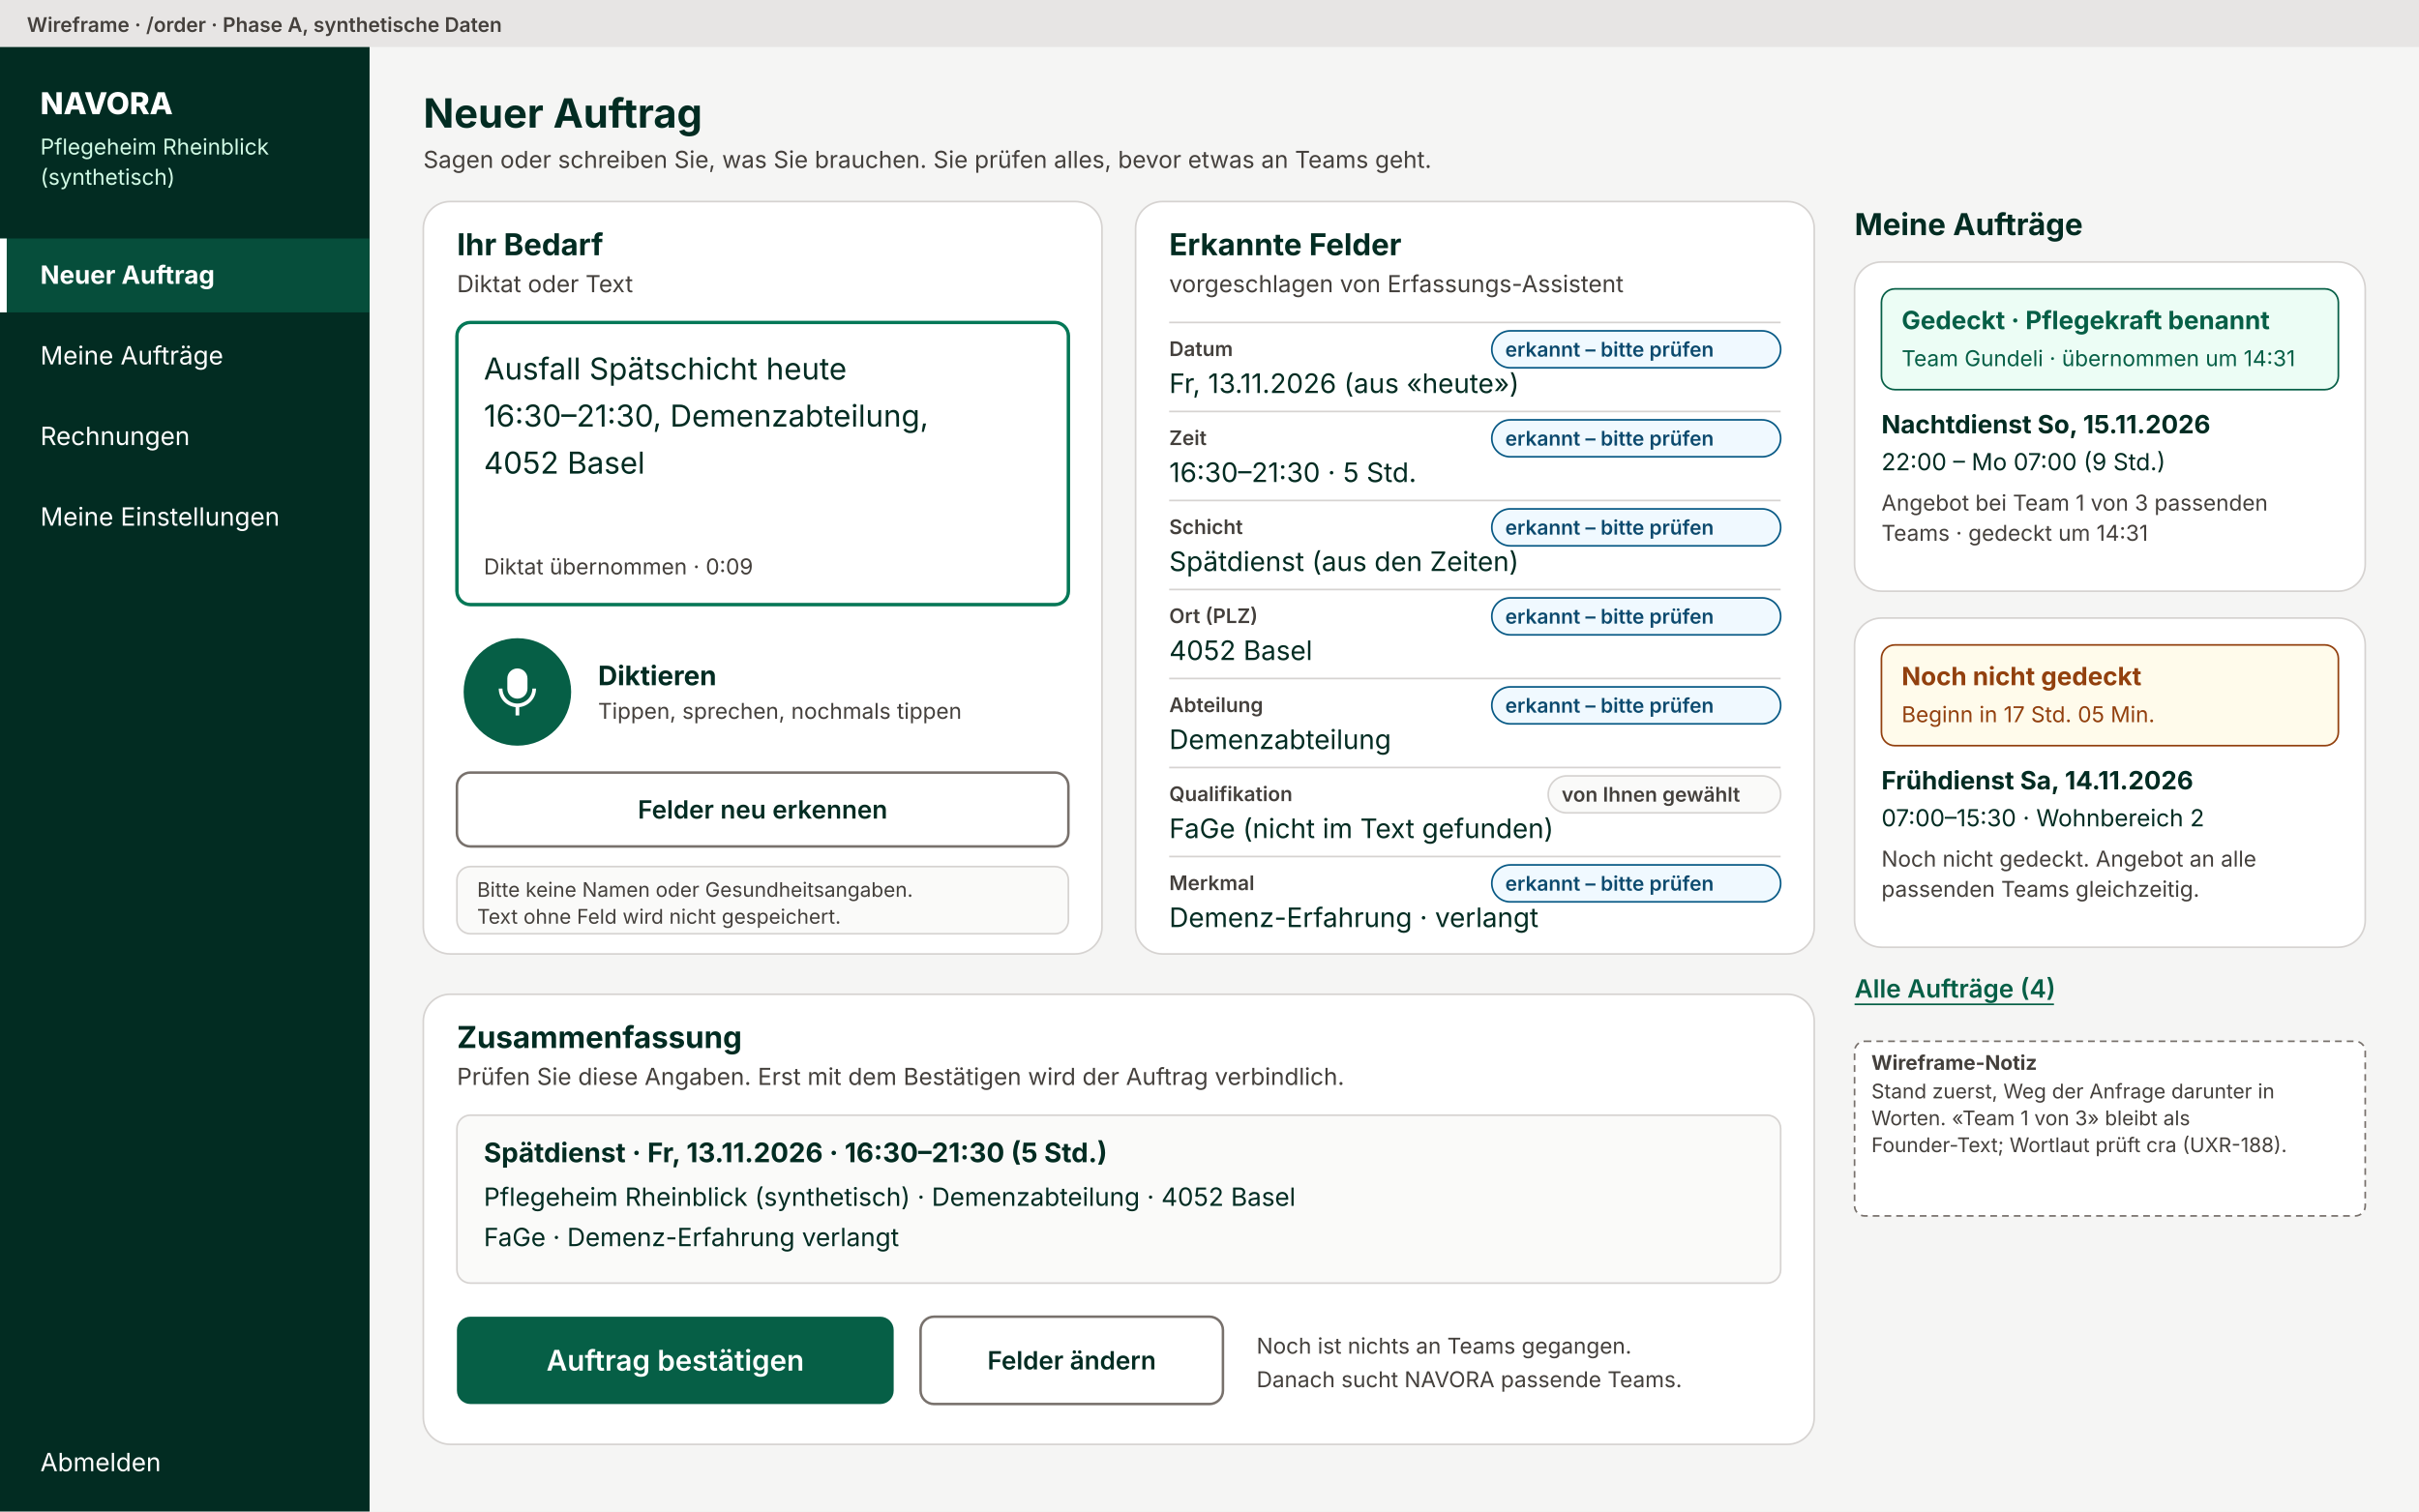
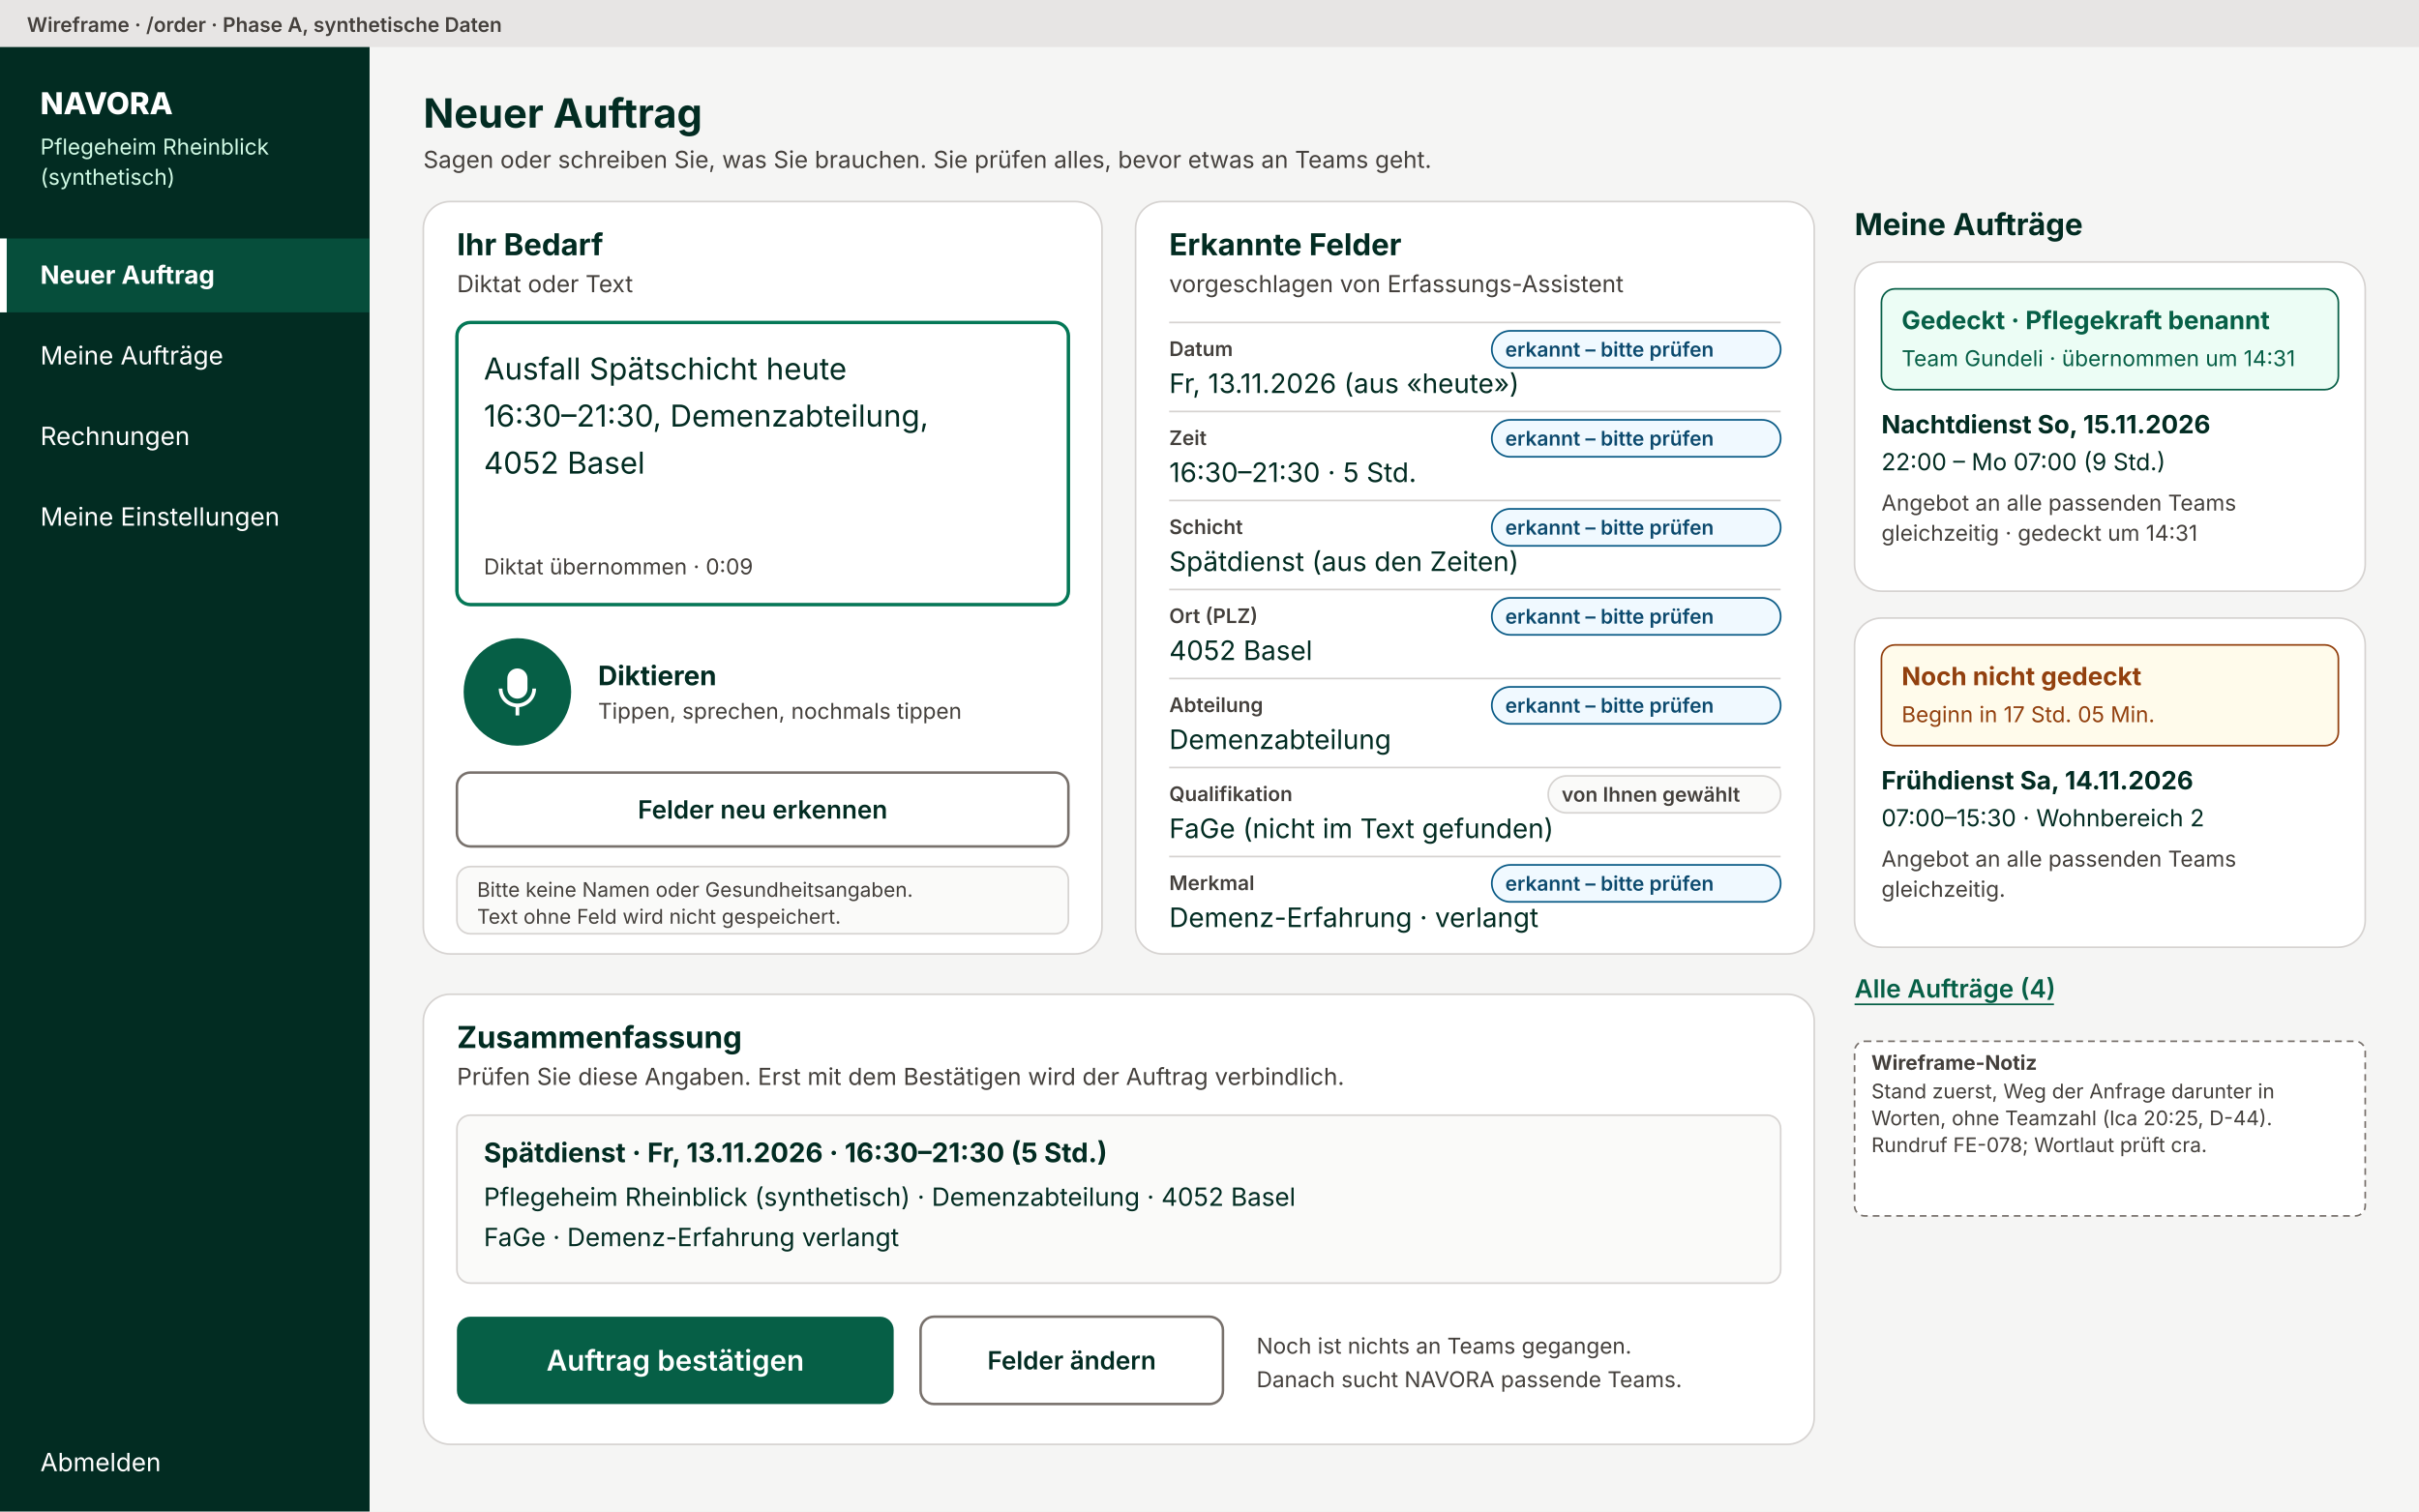
<svg xmlns="http://www.w3.org/2000/svg" width="1440" height="900" viewBox="0 0 1440 900" font-family="Inter, Arial, sans-serif" role="img" aria-label="Wireframe Auftraggeber-Portal /order">
  <rect x="0" y="0" width="1440" height="900" rx="0" fill="#f5f5f4" />
  <rect x="0" y="0" width="1440" height="28" rx="0" fill="#e7e5e4" />
  <text x="16" y="19" font-size="12" font-weight="600" fill="#44403c" text-anchor="start">Wireframe · /order · Phase A, synthetische Daten</text>
  <rect x="0" y="28" width="220" height="872" rx="0" fill="#022c22" />
  <text x="24" y="68" font-size="18" font-weight="800" fill="#ffffff" text-anchor="start">NAVORA</text>
  <text x="24" y="92" font-size="13" font-weight="400" fill="#d1fae5" text-anchor="start">Pflegeheim Rheinblick</text>
  <text x="24" y="110" font-size="13" font-weight="400" fill="#d1fae5" text-anchor="start">(synthetisch)</text>
  <rect x="0" y="142" width="220" height="44" rx="0" fill="#064e3b" />
  <rect x="0" y="142" width="4" height="44" rx="0" fill="#ffffff" />
  <text x="24" y="169" font-size="15" font-weight="700" fill="#ffffff" text-anchor="start">Neuer Auftrag</text>
  <text x="24" y="217" font-size="15" font-weight="400" fill="#ffffff" text-anchor="start">Meine Aufträge</text>
  <text x="24" y="265" font-size="15" font-weight="400" fill="#ffffff" text-anchor="start">Rechnungen</text>
  <text x="24" y="313" font-size="15" font-weight="400" fill="#ffffff" text-anchor="start">Meine Einstellungen</text>
  <text x="24" y="876" font-size="15" font-weight="400" fill="#ffffff" text-anchor="start">Abmelden</text>
  <text x="252" y="76" font-size="24" font-weight="700" fill="#022c22" text-anchor="start">Neuer Auftrag</text>
  <text x="252" y="100" font-size="14" font-weight="400" fill="#44403c" text-anchor="start">Sagen oder schreiben Sie, was Sie brauchen. Sie prüfen alles, bevor etwas an Teams geht.</text>
  <rect x="252" y="120" width="404" height="448" rx="16" fill="#ffffff" stroke="#d6d3d1" stroke-width="1" />
  <text x="272" y="152" font-size="18" font-weight="700" fill="#022c22" text-anchor="start">Ihr Bedarf</text>
  <text x="272" y="174" font-size="14" font-weight="400" fill="#44403c" text-anchor="start">Diktat oder Text</text>
  <rect x="272" y="192" width="364" height="168" rx="8" fill="#ffffff" stroke="#78716c" stroke-width="1.5" />
  <rect x="272" y="192" width="364" height="168" rx="8" fill="none" stroke="#047857" stroke-width="2" />
  <text x="288" y="226" font-size="18" font-weight="400" fill="#022c22" text-anchor="start">Ausfall Spätschicht heute</text>
  <text x="288" y="254" font-size="18" font-weight="400" fill="#022c22" text-anchor="start">16:30–21:30, Demenzabteilung,</text>
  <text x="288" y="282" font-size="18" font-weight="400" fill="#022c22" text-anchor="start">4052 Basel</text>
  <text x="288" y="342" font-size="13" font-weight="400" fill="#44403c" text-anchor="start">Diktat übernommen · 0:09</text>
  <circle cx="308" cy="412" r="32" fill="#065f46" />
  <rect x="302" y="398" width="12" height="18" rx="6" fill="#ffffff" />
  <path d="M298,410 a10,10 0 0 0 20,0" fill="none" stroke="#ffffff" stroke-width="2.2" />
  <line x1="308" y1="420" x2="308" y2="426" stroke="#ffffff" stroke-width="2.2" />
  <text x="356" y="408" font-size="16" font-weight="700" fill="#022c22" text-anchor="start">Diktieren</text>
  <text x="356" y="428" font-size="13" font-weight="400" fill="#44403c" text-anchor="start">Tippen, sprechen, nochmals tippen</text>
  <rect x="272" y="460" width="364" height="44" rx="8" fill="#ffffff" stroke="#78716c" stroke-width="1.5" />
  <text x="454.0" y="487.4" font-size="15" font-weight="600" fill="#022c22" text-anchor="middle">Felder neu erkennen</text>
  <rect x="272" y="516" width="364" height="40" rx="8" fill="#fafaf9" stroke="#d6d3d1" stroke-width="1" />
  <text x="284" y="534" font-size="12" font-weight="400" fill="#44403c" text-anchor="start">Bitte keine Namen oder Gesundheitsangaben.</text>
  <text x="284" y="550" font-size="12" font-weight="400" fill="#44403c" text-anchor="start">Text ohne Feld wird nicht gespeichert.</text>
  <rect x="676" y="120" width="404" height="448" rx="16" fill="#ffffff" stroke="#d6d3d1" stroke-width="1" />
  <text x="696" y="152" font-size="18" font-weight="700" fill="#022c22" text-anchor="start">Erkannte Felder</text>
  <text x="696" y="174" font-size="14" font-weight="400" fill="#44403c" text-anchor="start">vorgeschlagen von Erfassungs-Assistent</text>
  <line x1="696" y1="192" x2="1060" y2="192" stroke="#d6d3d1" stroke-width="1" />
  <text x="696" y="212" font-size="12" font-weight="600" fill="#44403c" text-anchor="start">Datum</text>
  <rect x="888.053" y="197" width="171.947" height="22" rx="11.0" fill="#f0f9ff" stroke="#075985" stroke-width="1" />
  <text x="896.053" y="212.32" font-size="12" font-weight="600" fill="#0c4a6e" text-anchor="start">erkannt – bitte prüfen</text>
  <text x="696" y="234" font-size="16" font-weight="400" fill="#022c22" text-anchor="start">Fr, 13.11.2026 (aus «heute»)</text>
  <line x1="696" y1="245" x2="1060" y2="245" stroke="#d6d3d1" stroke-width="1" />
  <text x="696" y="265" font-size="12" font-weight="600" fill="#44403c" text-anchor="start">Zeit</text>
  <rect x="888.053" y="250" width="171.947" height="22" rx="11.0" fill="#f0f9ff" stroke="#075985" stroke-width="1" />
  <text x="896.053" y="265.32" font-size="12" font-weight="600" fill="#0c4a6e" text-anchor="start">erkannt – bitte prüfen</text>
  <text x="696" y="287" font-size="16" font-weight="400" fill="#022c22" text-anchor="start">16:30–21:30 · 5 Std.</text>
  <line x1="696" y1="298" x2="1060" y2="298" stroke="#d6d3d1" stroke-width="1" />
  <text x="696" y="318" font-size="12" font-weight="600" fill="#44403c" text-anchor="start">Schicht</text>
  <rect x="888.053" y="303" width="171.947" height="22" rx="11.0" fill="#f0f9ff" stroke="#075985" stroke-width="1" />
  <text x="896.053" y="318.32" font-size="12" font-weight="600" fill="#0c4a6e" text-anchor="start">erkannt – bitte prüfen</text>
  <text x="696" y="340" font-size="16" font-weight="400" fill="#022c22" text-anchor="start">Spätdienst (aus den Zeiten)</text>
  <line x1="696" y1="351" x2="1060" y2="351" stroke="#d6d3d1" stroke-width="1" />
  <text x="696" y="371" font-size="12" font-weight="600" fill="#44403c" text-anchor="start">Ort (PLZ)</text>
  <rect x="888.053" y="356" width="171.947" height="22" rx="11.0" fill="#f0f9ff" stroke="#075985" stroke-width="1" />
  <text x="896.053" y="371.32" font-size="12" font-weight="600" fill="#0c4a6e" text-anchor="start">erkannt – bitte prüfen</text>
  <text x="696" y="393" font-size="16" font-weight="400" fill="#022c22" text-anchor="start">4052 Basel</text>
  <line x1="696" y1="404" x2="1060" y2="404" stroke="#d6d3d1" stroke-width="1" />
  <text x="696" y="424" font-size="12" font-weight="600" fill="#44403c" text-anchor="start">Abteilung</text>
  <rect x="888.053" y="409" width="171.947" height="22" rx="11.0" fill="#f0f9ff" stroke="#075985" stroke-width="1" />
  <text x="896.053" y="424.32" font-size="12" font-weight="600" fill="#0c4a6e" text-anchor="start">erkannt – bitte prüfen</text>
  <text x="696" y="446" font-size="16" font-weight="400" fill="#022c22" text-anchor="start">Demenzabteilung</text>
  <line x1="696" y1="457" x2="1060" y2="457" stroke="#d6d3d1" stroke-width="1" />
  <text x="696" y="477" font-size="12" font-weight="600" fill="#44403c" text-anchor="start">Qualifikation</text>
  <rect x="921.634" y="462" width="138.366" height="22" rx="11.0" fill="#fafaf9" stroke="#d6d3d1" stroke-width="1" />
  <text x="929.634" y="477.32" font-size="12" font-weight="600" fill="#44403c" text-anchor="start">von Ihnen gewählt</text>
  <text x="696" y="499" font-size="16" font-weight="400" fill="#022c22" text-anchor="start">FaGe (nicht im Text gefunden)</text>
  <line x1="696" y1="510" x2="1060" y2="510" stroke="#d6d3d1" stroke-width="1" />
  <text x="696" y="530" font-size="12" font-weight="600" fill="#44403c" text-anchor="start">Merkmal</text>
  <rect x="888.053" y="515" width="171.947" height="22" rx="11.0" fill="#f0f9ff" stroke="#075985" stroke-width="1" />
  <text x="896.053" y="530.32" font-size="12" font-weight="600" fill="#0c4a6e" text-anchor="start">erkannt – bitte prüfen</text>
  <text x="696" y="552" font-size="16" font-weight="400" fill="#022c22" text-anchor="start">Demenz-Erfahrung · verlangt</text>
  <rect x="252" y="592" width="828" height="268" rx="16" fill="#ffffff" stroke="#d6d3d1" stroke-width="1" />
  <text x="272" y="624" font-size="18" font-weight="700" fill="#022c22" text-anchor="start">Zusammenfassung</text>
  <text x="272" y="646" font-size="14" font-weight="400" fill="#44403c" text-anchor="start">Prüfen Sie diese Angaben. Erst mit dem Bestätigen wird der Auftrag verbindlich.</text>
  <rect x="272" y="664" width="788" height="100" rx="8" fill="#fafaf9" stroke="#d6d3d1" stroke-width="1" />
  <text x="288" y="692" font-size="16" font-weight="700" fill="#022c22" text-anchor="start">Spätdienst · Fr, 13.11.2026 · 16:30–21:30 (5 Std.)</text>
  <text x="288" y="718" font-size="15" font-weight="400" fill="#022c22" text-anchor="start">Pflegeheim Rheinblick (synthetisch) · Demenzabteilung · 4052 Basel</text>
  <text x="288" y="742" font-size="15" font-weight="400" fill="#022c22" text-anchor="start">FaGe · Demenz-Erfahrung verlangt</text>
  <rect x="272" y="784" width="260" height="52" rx="8" fill="#065f46" />
  <text x="402.0" y="816.12" font-size="17" font-weight="600" fill="#ffffff" text-anchor="middle">Auftrag bestätigen</text>
  <rect x="548" y="784" width="180" height="52" rx="8" fill="#ffffff" stroke="#78716c" stroke-width="1.5" />
  <text x="638.0" y="815.4" font-size="15" font-weight="600" fill="#022c22" text-anchor="middle">Felder ändern</text>
  <text x="748" y="806" font-size="13" font-weight="400" fill="#44403c" text-anchor="start">Noch ist nichts an Teams gegangen.</text>
  <text x="748" y="826" font-size="13" font-weight="400" fill="#44403c" text-anchor="start">Danach sucht NAVORA passende Teams.</text>
  <text x="1104" y="140" font-size="18" font-weight="700" fill="#022c22" text-anchor="start">Meine Aufträge</text>
  <rect x="1104" y="156" width="304" height="196" rx="16" fill="#ffffff" stroke="#d6d3d1" stroke-width="1" />
  <rect x="1120" y="172" width="272" height="60" rx="8" fill="#ecfdf5" stroke="#065f46" stroke-width="1" />
  <text x="1132" y="196" font-size="15" font-weight="700" fill="#065f46" text-anchor="start">Gedeckt · Pflegekraft benannt</text>
  <text x="1132" y="218" font-size="13" font-weight="400" fill="#065f46" text-anchor="start">Team Gundeli · übernommen um 14:31</text>
  <text x="1120" y="258" font-size="15" font-weight="700" fill="#022c22" text-anchor="start">Nachtdienst So, 15.11.2026</text>
  <text x="1120" y="280" font-size="14" font-weight="400" fill="#022c22" text-anchor="start">22:00 – Mo 07:00 (9 Std.)</text>
-   <text x="1120" y="304" font-size="13" font-weight="400" fill="#44403c" text-anchor="start">Angebot bei Team 1 von 3 passenden</text>
-   <text x="1120" y="322" font-size="13" font-weight="400" fill="#44403c" text-anchor="start">Teams · gedeckt um 14:31</text>
+   <text x="1120" y="304" font-size="13" font-weight="400" fill="#44403c" text-anchor="start">Angebot an alle passenden Teams</text>
+   <text x="1120" y="322" font-size="13" font-weight="400" fill="#44403c" text-anchor="start">gleichzeitig · gedeckt um 14:31</text>
  <rect x="1104" y="368" width="304" height="196" rx="16" fill="#ffffff" stroke="#d6d3d1" stroke-width="1" />
  <rect x="1120" y="384" width="272" height="60" rx="8" fill="#fffbeb" stroke="#92400e" stroke-width="1" />
  <text x="1132" y="408" font-size="15" font-weight="700" fill="#92400e" text-anchor="start">Noch nicht gedeckt</text>
  <text x="1132" y="430" font-size="13" font-weight="400" fill="#92400e" text-anchor="start">Beginn in 17 Std. 05 Min.</text>
  <text x="1120" y="470" font-size="15" font-weight="700" fill="#022c22" text-anchor="start">Frühdienst Sa, 14.11.2026</text>
  <text x="1120" y="492" font-size="14" font-weight="400" fill="#022c22" text-anchor="start">07:00–15:30 · Wohnbereich 2</text>
-   <text x="1120" y="516" font-size="13" font-weight="400" fill="#44403c" text-anchor="start">Noch nicht gedeckt. Angebot an alle</text>
-   <text x="1120" y="534" font-size="13" font-weight="400" fill="#44403c" text-anchor="start">passenden Teams gleichzeitig.</text>
+   <text x="1120" y="516" font-size="13" font-weight="400" fill="#44403c" text-anchor="start">Angebot an alle passenden Teams</text>
+   <text x="1120" y="534" font-size="13" font-weight="400" fill="#44403c" text-anchor="start">gleichzeitig.</text>
  <text x="1104" y="594" font-size="15" font-weight="600" fill="#065f46" text-anchor="start">Alle Aufträge (4)</text>
  <line x1="1104" y1="598" x2="1222.69" y2="598" stroke="#065f46" stroke-width="1" />
  <rect x="1104" y="620" width="304" height="104" rx="6" fill="#ffffff" stroke="#78716c" stroke-width="1" stroke-dasharray="4 3" />
  <text x="1114" y="637" font-size="12" font-weight="700" fill="#44403c" text-anchor="start">Wireframe-Notiz</text>
  <text x="1114" y="654" font-size="12" font-weight="400" fill="#44403c" text-anchor="start">Stand zuerst, Weg der Anfrage darunter in</text>
-   <text x="1114" y="670" font-size="12" font-weight="400" fill="#44403c" text-anchor="start">Worten. «Team 1 von 3» bleibt als</text>
-   <text x="1114" y="686" font-size="12" font-weight="400" fill="#44403c" text-anchor="start">Founder-Text; Wortlaut prüft cra (UXR-188).</text>
+   <text x="1114" y="670" font-size="12" font-weight="400" fill="#44403c" text-anchor="start">Worten, ohne Teamzahl (lca 20:25, D-44).</text>
+   <text x="1114" y="686" font-size="12" font-weight="400" fill="#44403c" text-anchor="start">Rundruf FE-078; Wortlaut prüft cra.</text>
</svg>
